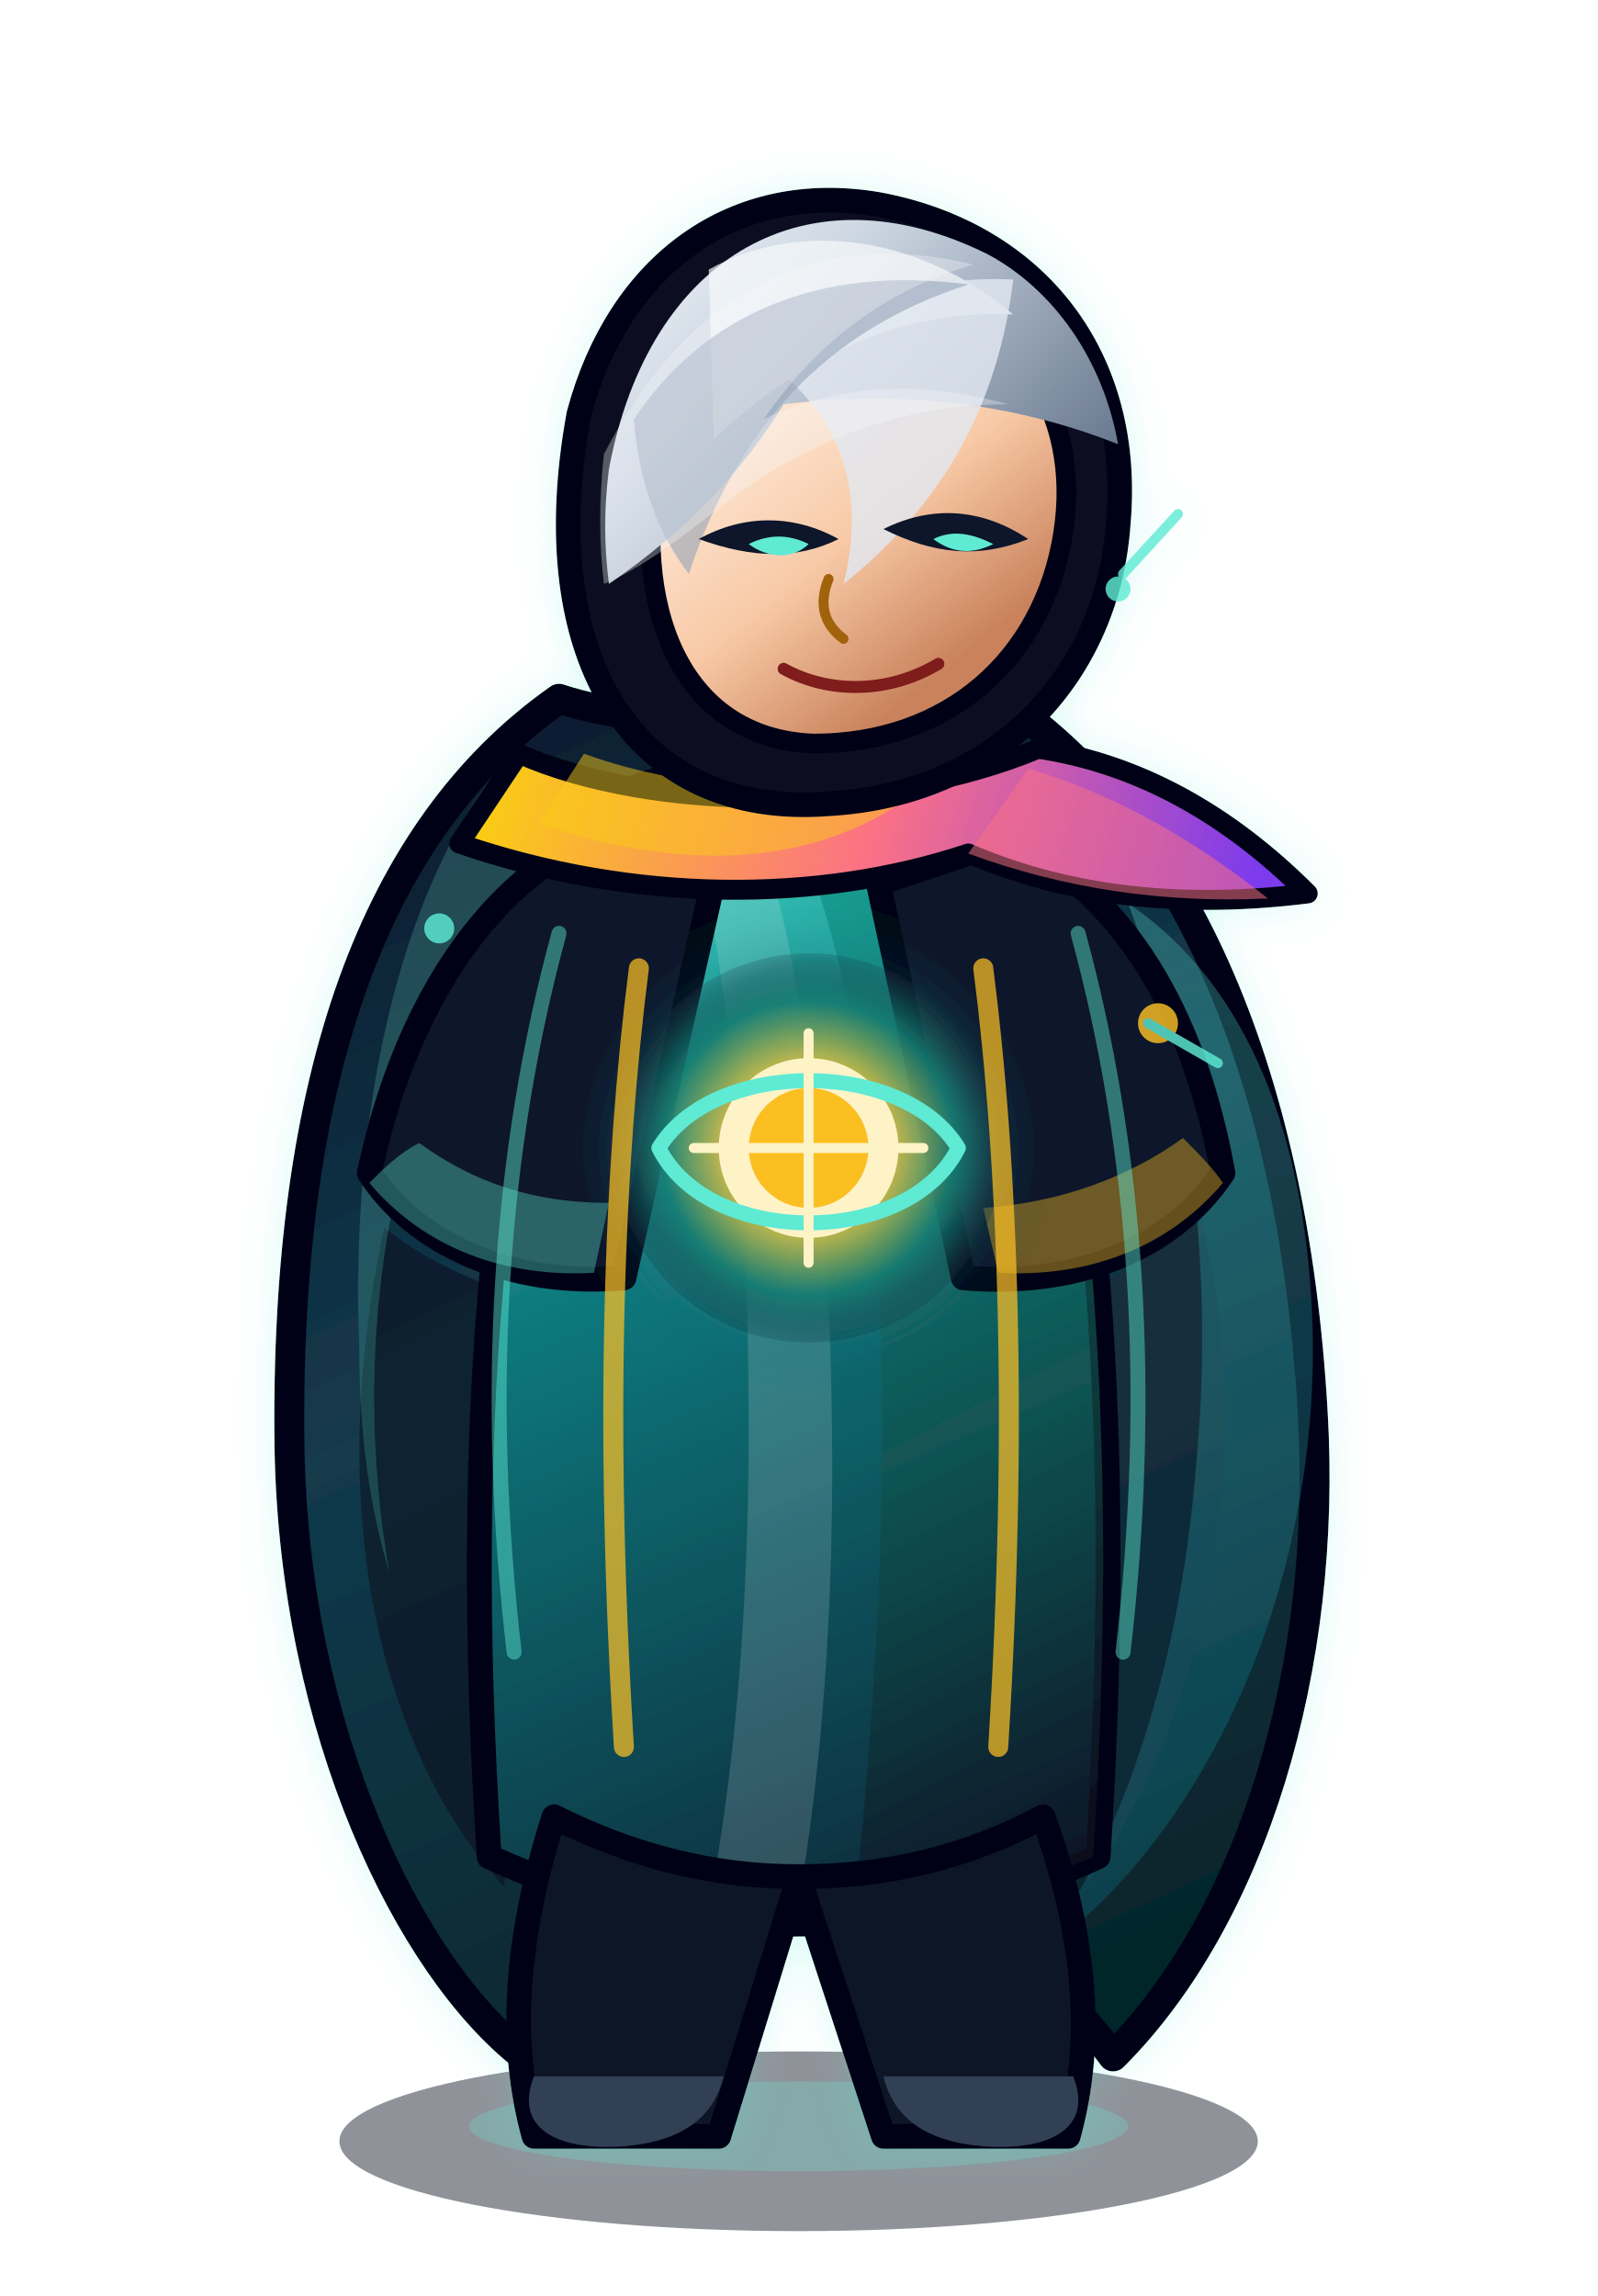
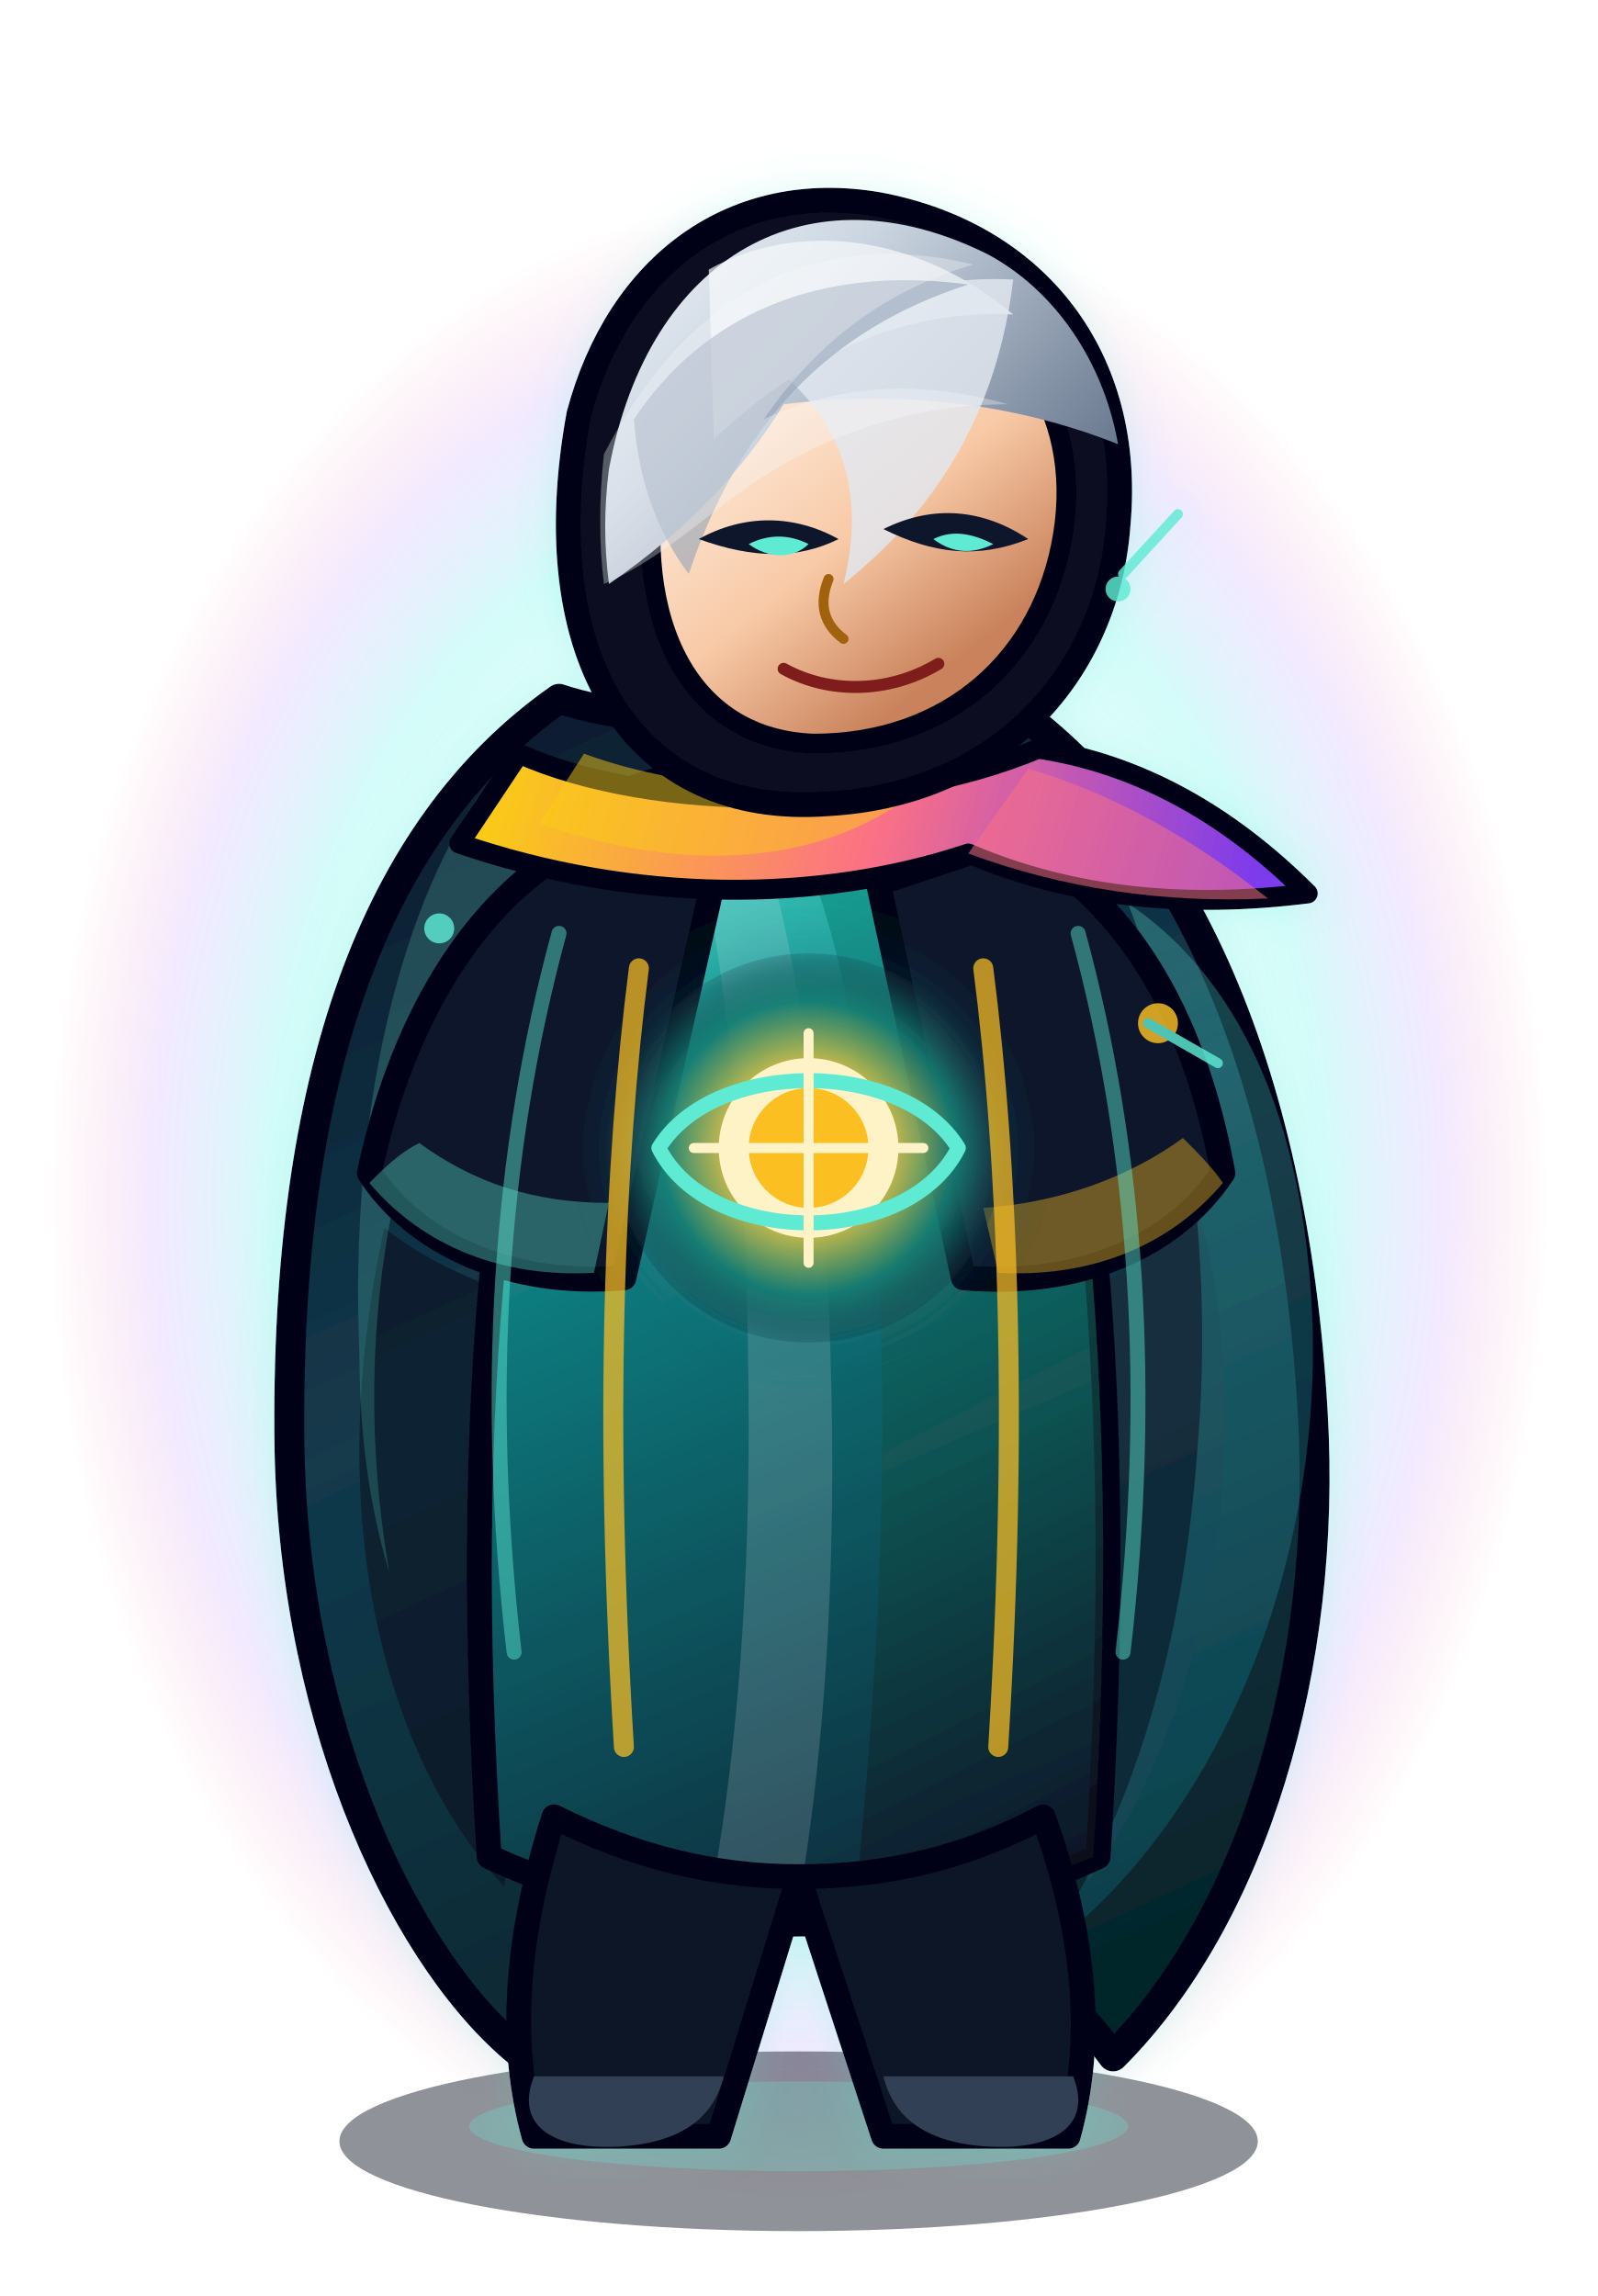
<svg xmlns="http://www.w3.org/2000/svg" viewBox="0 0 320 460" role="img" aria-label="Chrono RPG hero">
  <defs>
    <linearGradient id="capeMain" x1="96" x2="222" y1="120" y2="392" gradientUnits="userSpaceOnUse">
      <stop stop-color="#0f172a" />
      <stop offset="0.48" stop-color="#123a4c" />
      <stop offset="1" stop-color="#06252c" />
    </linearGradient>
    <linearGradient id="coatMain" x1="115" x2="208" y1="158" y2="374" gradientUnits="userSpaceOnUse">
      <stop stop-color="#43e0cf" />
      <stop offset="0.38" stop-color="#117c7f" />
      <stop offset="1" stop-color="#0b293a" />
    </linearGradient>
    <linearGradient id="coatShade" x1="116" x2="206" y1="196" y2="372" gradientUnits="userSpaceOnUse">
      <stop stop-color="#0d9488" />
      <stop offset="0.62" stop-color="#134e4a" />
      <stop offset="1" stop-color="#0b1120" />
    </linearGradient>
    <linearGradient id="rimCyan" x1="96" x2="238" y1="76" y2="398" gradientUnits="userSpaceOnUse">
      <stop stop-color="#e0fffb" />
      <stop offset="0.36" stop-color="#5eead4" />
      <stop offset="1" stop-color="#0e7490" />
    </linearGradient>
    <linearGradient id="scarf" x1="100" x2="246" y1="152" y2="196" gradientUnits="userSpaceOnUse">
      <stop stop-color="#facc15" />
      <stop offset="0.5" stop-color="#fb7185" />
      <stop offset="1" stop-color="#7c3aed" />
    </linearGradient>
    <linearGradient id="skin" x1="134" x2="185" y1="74" y2="138" gradientUnits="userSpaceOnUse">
      <stop stop-color="#fff7ed" />
      <stop offset="0.6" stop-color="#f8c9a6" />
      <stop offset="1" stop-color="#c9825b" />
    </linearGradient>
    <linearGradient id="hair" x1="112" x2="194" y1="46" y2="125" gradientUnits="userSpaceOnUse">
      <stop stop-color="#f8fafc" />
      <stop offset="0.4" stop-color="#cbd5e1" />
      <stop offset="1" stop-color="#64748b" />
    </linearGradient>
    <radialGradient id="coreGlow" cx="0" cy="0" r="1" gradientTransform="matrix(42 0 0 42 162 230)" gradientUnits="userSpaceOnUse">
      <stop stop-color="#fef3c7" />
      <stop offset="0.33" stop-color="#fbbf24" />
      <stop offset="0.7" stop-color="#0f766e" />
      <stop offset="1" stop-color="#0f172a" stop-opacity="0" />
    </radialGradient>
+     <radialGradient id="energyAura" cx="0" cy="0" r="1" gradientTransform="matrix(150 0 0 200 160 240)" gradientUnits="userSpaceOnUse">
+       <stop offset="0.3" stop-color="#38f2e6" stop-opacity="0" />
+       <stop offset="0.7" stop-color="#38f2e6" stop-opacity="0.22" />
+       <stop offset="0.86" stop-color="#b07bff" stop-opacity="0.16" />
+       <stop offset="1" stop-color="#ff3b6b" stop-opacity="0" />
+     </radialGradient>
    <filter id="characterShadow" x="34" y="22" width="250" height="424" color-interpolation-filters="sRGB" filterUnits="userSpaceOnUse">
      <feDropShadow dx="0" dy="16" stdDeviation="10" flood-color="#020617" flood-opacity="0.55" />
      <feDropShadow dx="0" dy="0" stdDeviation="4" flood-color="#5eead4" flood-opacity="0.22" />
    </filter>
    <filter id="softBloom" x="70" y="86" width="178" height="214" color-interpolation-filters="sRGB" filterUnits="userSpaceOnUse">
      <feGaussianBlur stdDeviation="6" result="blur" />
      <feColorMatrix in="blur" result="glow" type="matrix" values="1.3 0 0 0 0 0 1.4 0 0 0 0 0 1.5 0 0 0 0 0 .72 0" />
      <feMerge>
        <feMergeNode in="glow" />
        <feMergeNode in="SourceGraphic" />
      </feMerge>
    </filter>
  </defs>
+   <ellipse cx="160" cy="240" rx="150" ry="200" fill="url(#energyAura)" />
  <g opacity="0.92">
    <ellipse cx="160" cy="429" rx="92" ry="18" fill="#020617" opacity="0.48" />
    <ellipse cx="160" cy="426" rx="66" ry="9" fill="#5eead4" opacity="0.26" />
  </g>
  <g filter="url(#characterShadow)">
    <path fill="url(#capeMain)" stroke="#020617" stroke-linejoin="round" stroke-width="6" d="M112 140c-37 26-55 76-54 150 1 57 24 104 47 122 17-23 32-35 54-35 23 0 47 12 64 35 28-28 43-78 40-129-4-70-27-120-64-144-18 8-66 8-87 1Z" />
    <path fill="#0b1120" d="M77 246c10 8 23 13 38 17l-14 115c-23-25-37-72-24-132Z" opacity="0.62" />
    <path fill="#132b3a" d="M240 242c-9 10-23 19-40 24l18 111c21-29 36-83 22-135Z" opacity="0.72" />
    <path fill="url(#rimCyan)" d="M226 181c12 31 17 72 14 108-3 45-15 78-31 102 33-24 55-73 54-124-1-39-13-70-37-86Z" opacity="0.3" />
    <path fill="#5eead4" d="M99 155c-19 25-29 68-27 116 0 16 2 31 6 44-10-58 5-116 42-157l-21-3Z" opacity="0.2" />
    <path fill="url(#coatMain)" stroke="#020617" stroke-linejoin="round" stroke-width="5" d="M118 163c16-14 69-14 85 0 15 47 23 116 17 209-39 18-83 18-122 0-6-92 2-162 20-209Z" />
    <path fill="url(#coatShade)" d="M158 164c19 38 24 117 13 220 15-1 31-5 48-12 6-93-2-162-17-209-9-8-27-11-44 1Z" opacity="0.68" />
    <path fill="#f8fafc" d="M139 166c7 30 11 70 11 120 0 38-3 70-8 96l17 5c7-38 9-80 7-126-2-42-7-76-16-101l-11 6Z" opacity="0.16" />
    <path fill="#0f172a" stroke="#020617" stroke-linejoin="round" stroke-width="5" d="M118 168c-21 10-37 34-44 67 9 14 28 23 51 21l18-80-25-8Z" />
    <path fill="#0f172a" stroke="#020617" stroke-linejoin="round" stroke-width="5" d="M203 168c22 12 36 34 42 67-10 15-29 23-52 21l-17-79 27-9Z" />
    <path fill="#5eead4" d="M84 229c11 8 23 12 38 12l-3 14c-18 1-34-5-45-18 3-3 6-6 10-8Z" opacity="0.36" />
    <path fill="#fbbf24" d="M197 242c15-1 29-6 40-14 3 3 6 6 8 9-11 13-27 19-45 18l-3-13Z" opacity="0.4" />
    <path fill="url(#scarf)" stroke="#020617" stroke-linejoin="round" stroke-width="4" d="M104 151c27 12 73 12 104-1 20 3 38 13 54 29-24 3-47 1-68-8-30 10-67 10-102-2l12-18Z" />
    <path fill="#facc15" d="M117 151c22 8 49 9 74 1-19 20-48 25-83 13l9-14Z" opacity="0.48" />
    <path fill="#fb7185" d="M206 154c17 5 33 14 48 26-21 1-41-2-60-9l12-17Z" opacity="0.52" />
    <path fill="#0b1120" stroke="#020617" stroke-linejoin="round" stroke-width="5" d="M116 83c8-30 31-47 60-42 32 6 51 31 48 64-2 29-23 54-58 56-39 3-59-29-50-78Z" />
    <path fill="url(#skin)" stroke="#020617" stroke-linejoin="round" stroke-width="4" d="M132 91c5-25 23-39 47-34 24 5 38 25 34 50-4 25-23 42-50 42-27-1-37-28-31-58Z" />
    <path fill="url(#hair)" d="M122 94c8-43 40-61 76-43 13 7 23 21 26 38-20-8-43-11-67-8-8 13-19 25-35 36-1-8-1-15 0-23Z" />
    <path fill="#f8fafc" d="M142 54c18-10 42-7 61 9-21-1-41 7-60 25l-1-34Z" opacity="0.68" />
    <path fill="#e2e8f0" d="M158 76c10-14 25-21 45-20-3 25-14 45-34 61 4-16 1-30-11-41Z" opacity="0.82" />
    <path fill="#94a3b8" d="M127 84c14-21 37-31 67-27-28 9-46 28-56 58-6-8-10-18-11-31Z" opacity="0.6" />
    <path fill="#0f172a" d="M140 108c9-5 19-5 28 0-8 4-17 4-28 0ZM177 106c10-5 20-4 29 2-10 4-19 3-29-2Z" />
    <path fill="#5eead4" d="M150 109c4-2 8-2 12 0-3 3-8 3-12 0ZM187 108c4-2 8-1 12 1-4 2-8 2-12-1Z" />
    <path fill="none" stroke="#a16207" stroke-linecap="round" stroke-width="2" d="M166 116c-2 5-1 9 3 12" />
    <path fill="none" stroke="#7f1d1d" stroke-linecap="round" stroke-width="2.4" d="M157 134c9 5 21 5 31-1" />
    <path fill="#f8fafc" d="M121 91c16-31 41-46 74-38-17 5-31 15-42 31 15-7 31-8 49-3-21 0-40 7-57 20-10 8-17 13-24 16-1-8-1-17 0-26Z" opacity="0.32" />
    <g filter="url(#softBloom)">
      <circle cx="162" cy="230" r="39" fill="url(#coreGlow)" opacity="0.82" />
      <circle cx="162" cy="230" r="18" fill="#fef3c7" />
      <circle cx="162" cy="230" r="12" fill="#fbbf24" />
      <path fill="none" stroke="#5eead4" stroke-linecap="round" stroke-width="3" d="M132 230c11-18 49-18 60 0M132 230c10 20 50 20 60 0" />
      <path fill="none" stroke="#fef3c7" stroke-linecap="round" stroke-width="2" d="M162 207v46M139 230h46" />
    </g>
    <path fill="#111827" stroke="#020617" stroke-linejoin="round" stroke-width="5" d="M111 364c16 8 32 12 49 12l-16 52h-37c-5-18-4-39 4-64Z" />
    <path fill="#111827" stroke="#020617" stroke-linejoin="round" stroke-width="5" d="M160 376c18 0 34-4 49-12 9 25 10 46 5 64h-37l-17-52Z" />
    <path fill="#334155" d="M107 416h38c-2 8-8 13-20 14-14 1-22-4-18-14ZM177 416h38c4 10-4 15-18 14-12-1-18-6-20-14Z" />
    <path fill="none" stroke="#fbbf24" stroke-linecap="round" stroke-width="4" d="M128 194c-5 39-7 91-3 156M197 194c5 39 7 91 3 156" opacity="0.72" />
    <path fill="none" stroke="#5eead4" stroke-linecap="round" stroke-width="3" d="M112 187c-12 44-15 92-9 144M216 187c12 44 15 92 9 144" opacity="0.45" />
    <g opacity="0.82">
      <circle cx="88" cy="186" r="3" fill="#5eead4" />
      <circle cx="232" cy="205" r="4" fill="#fbbf24" />
      <circle cx="224" cy="118" r="2.5" fill="#5eead4" />
      <path fill="none" stroke="#5eead4" stroke-linecap="round" stroke-width="2" d="M225 115l11-12M230 205l14 8" />
    </g>
  </g>
</svg>
